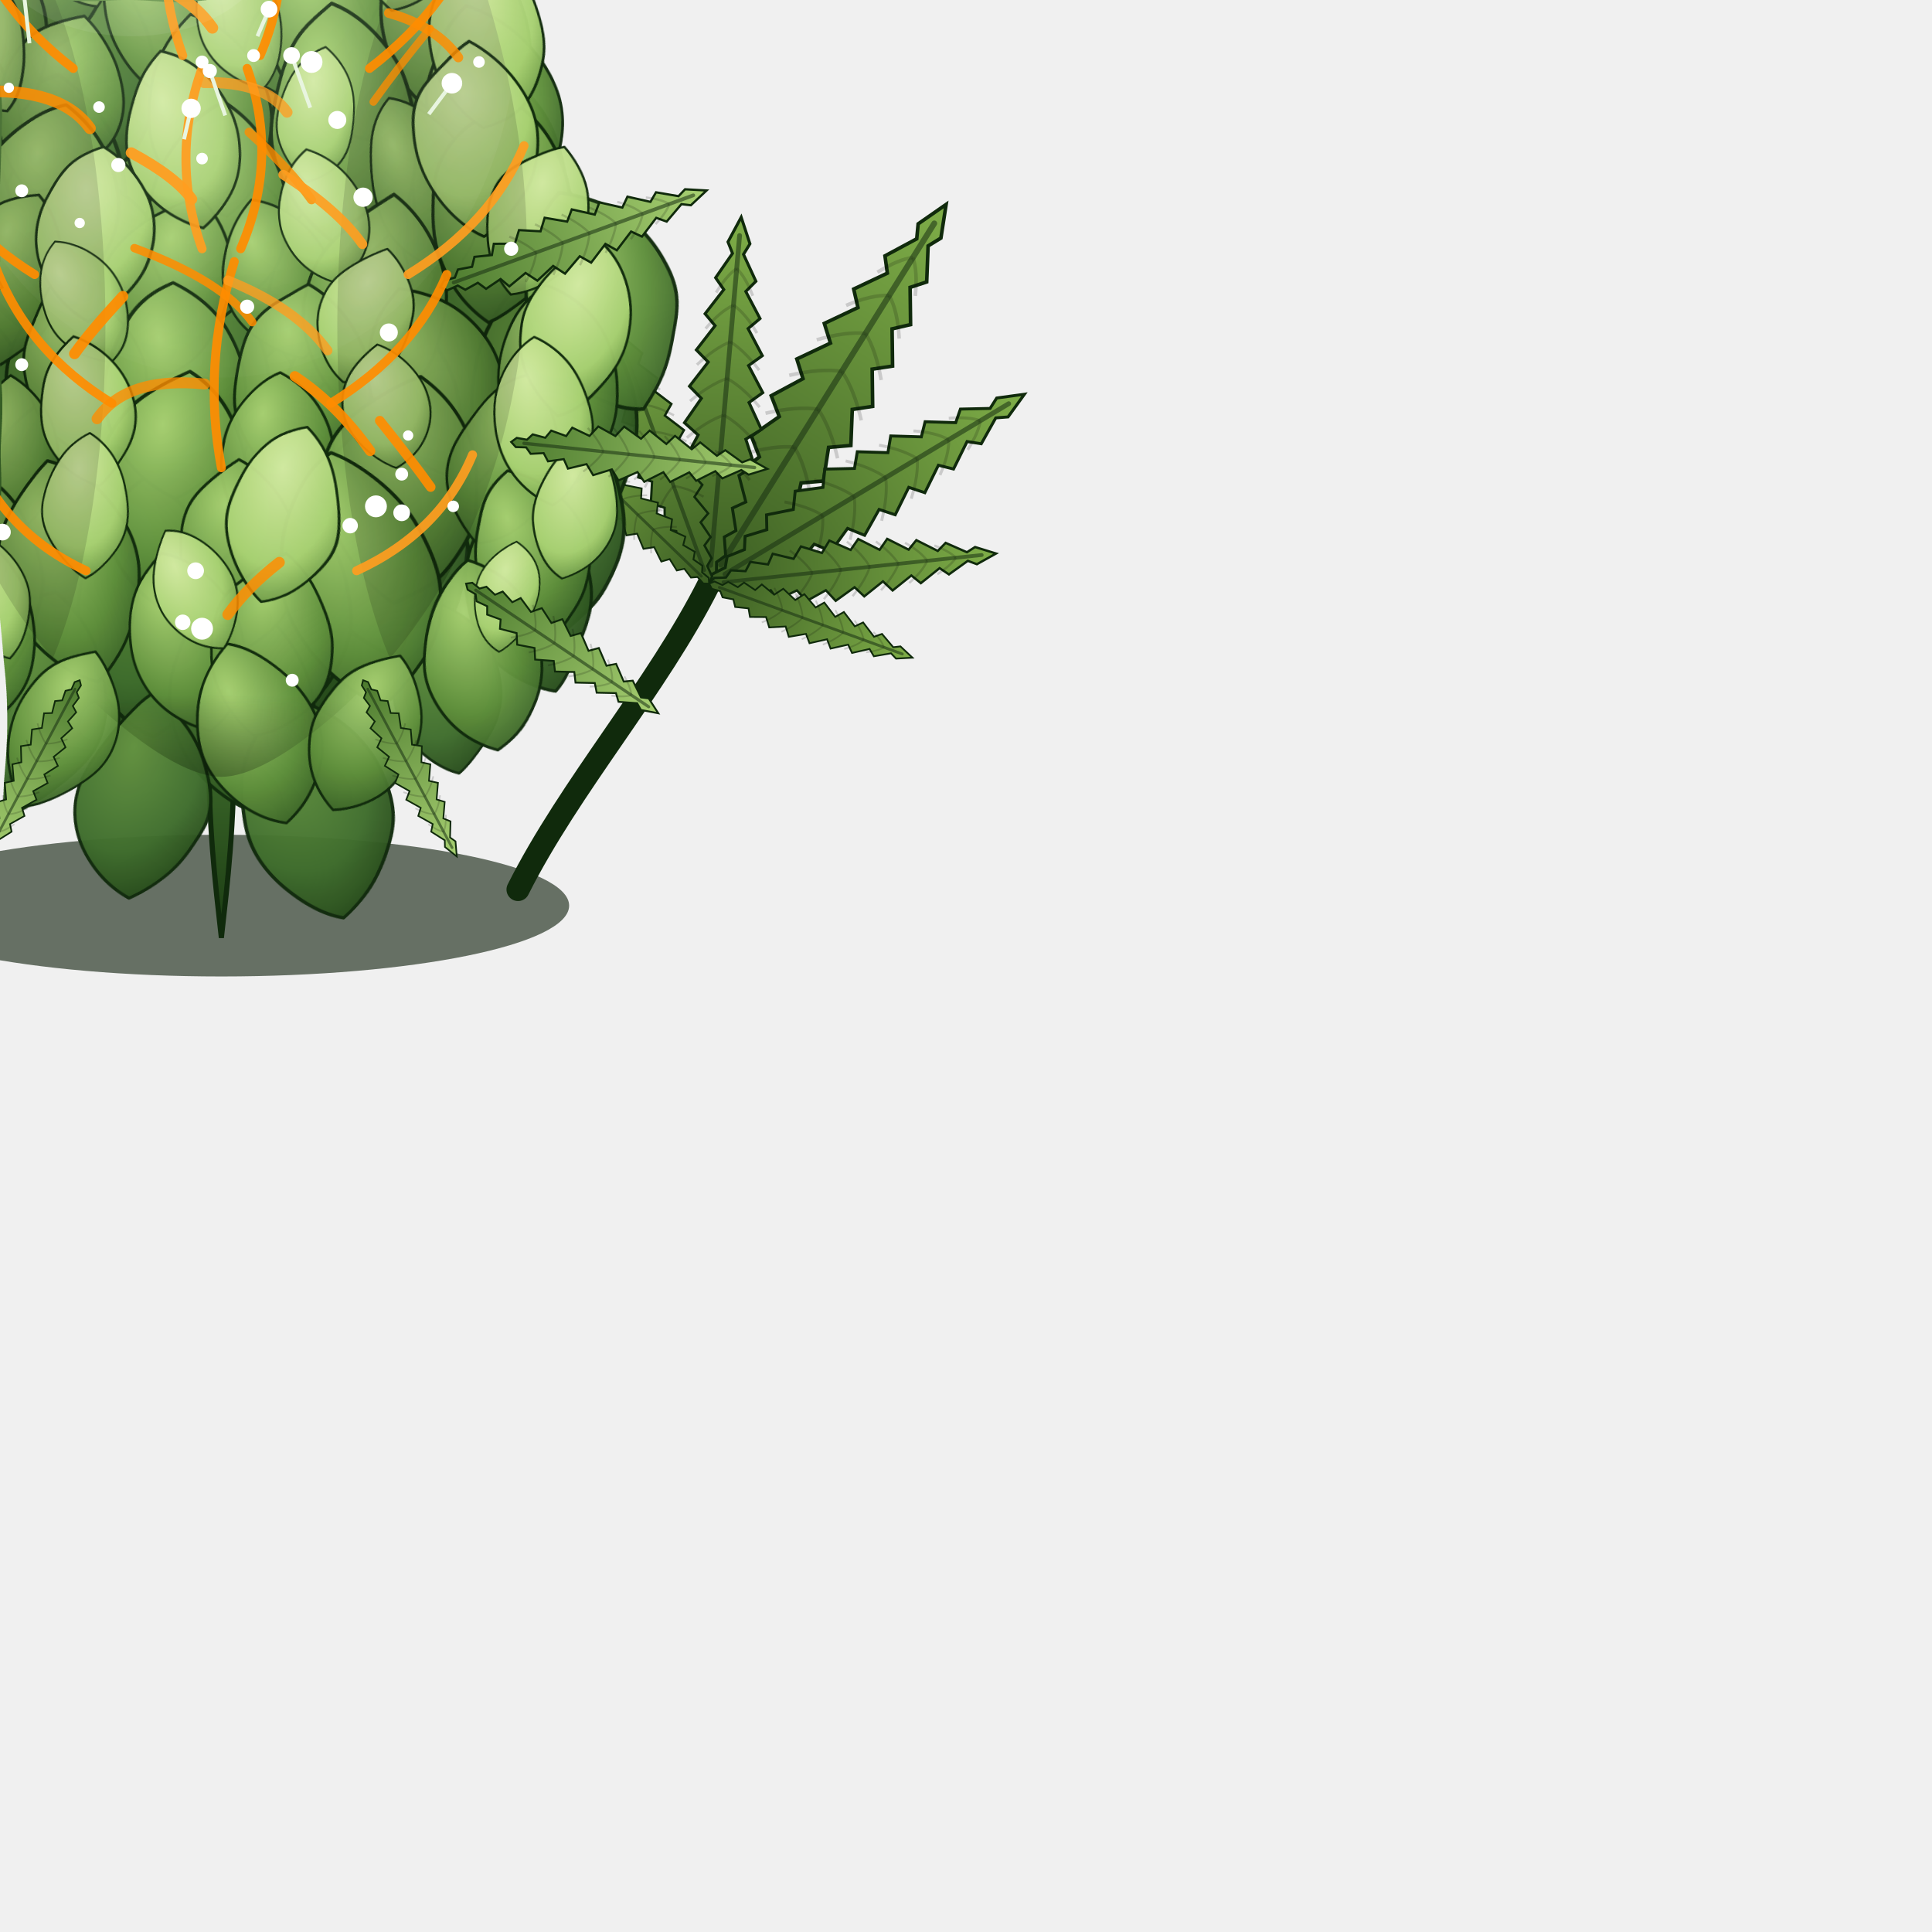
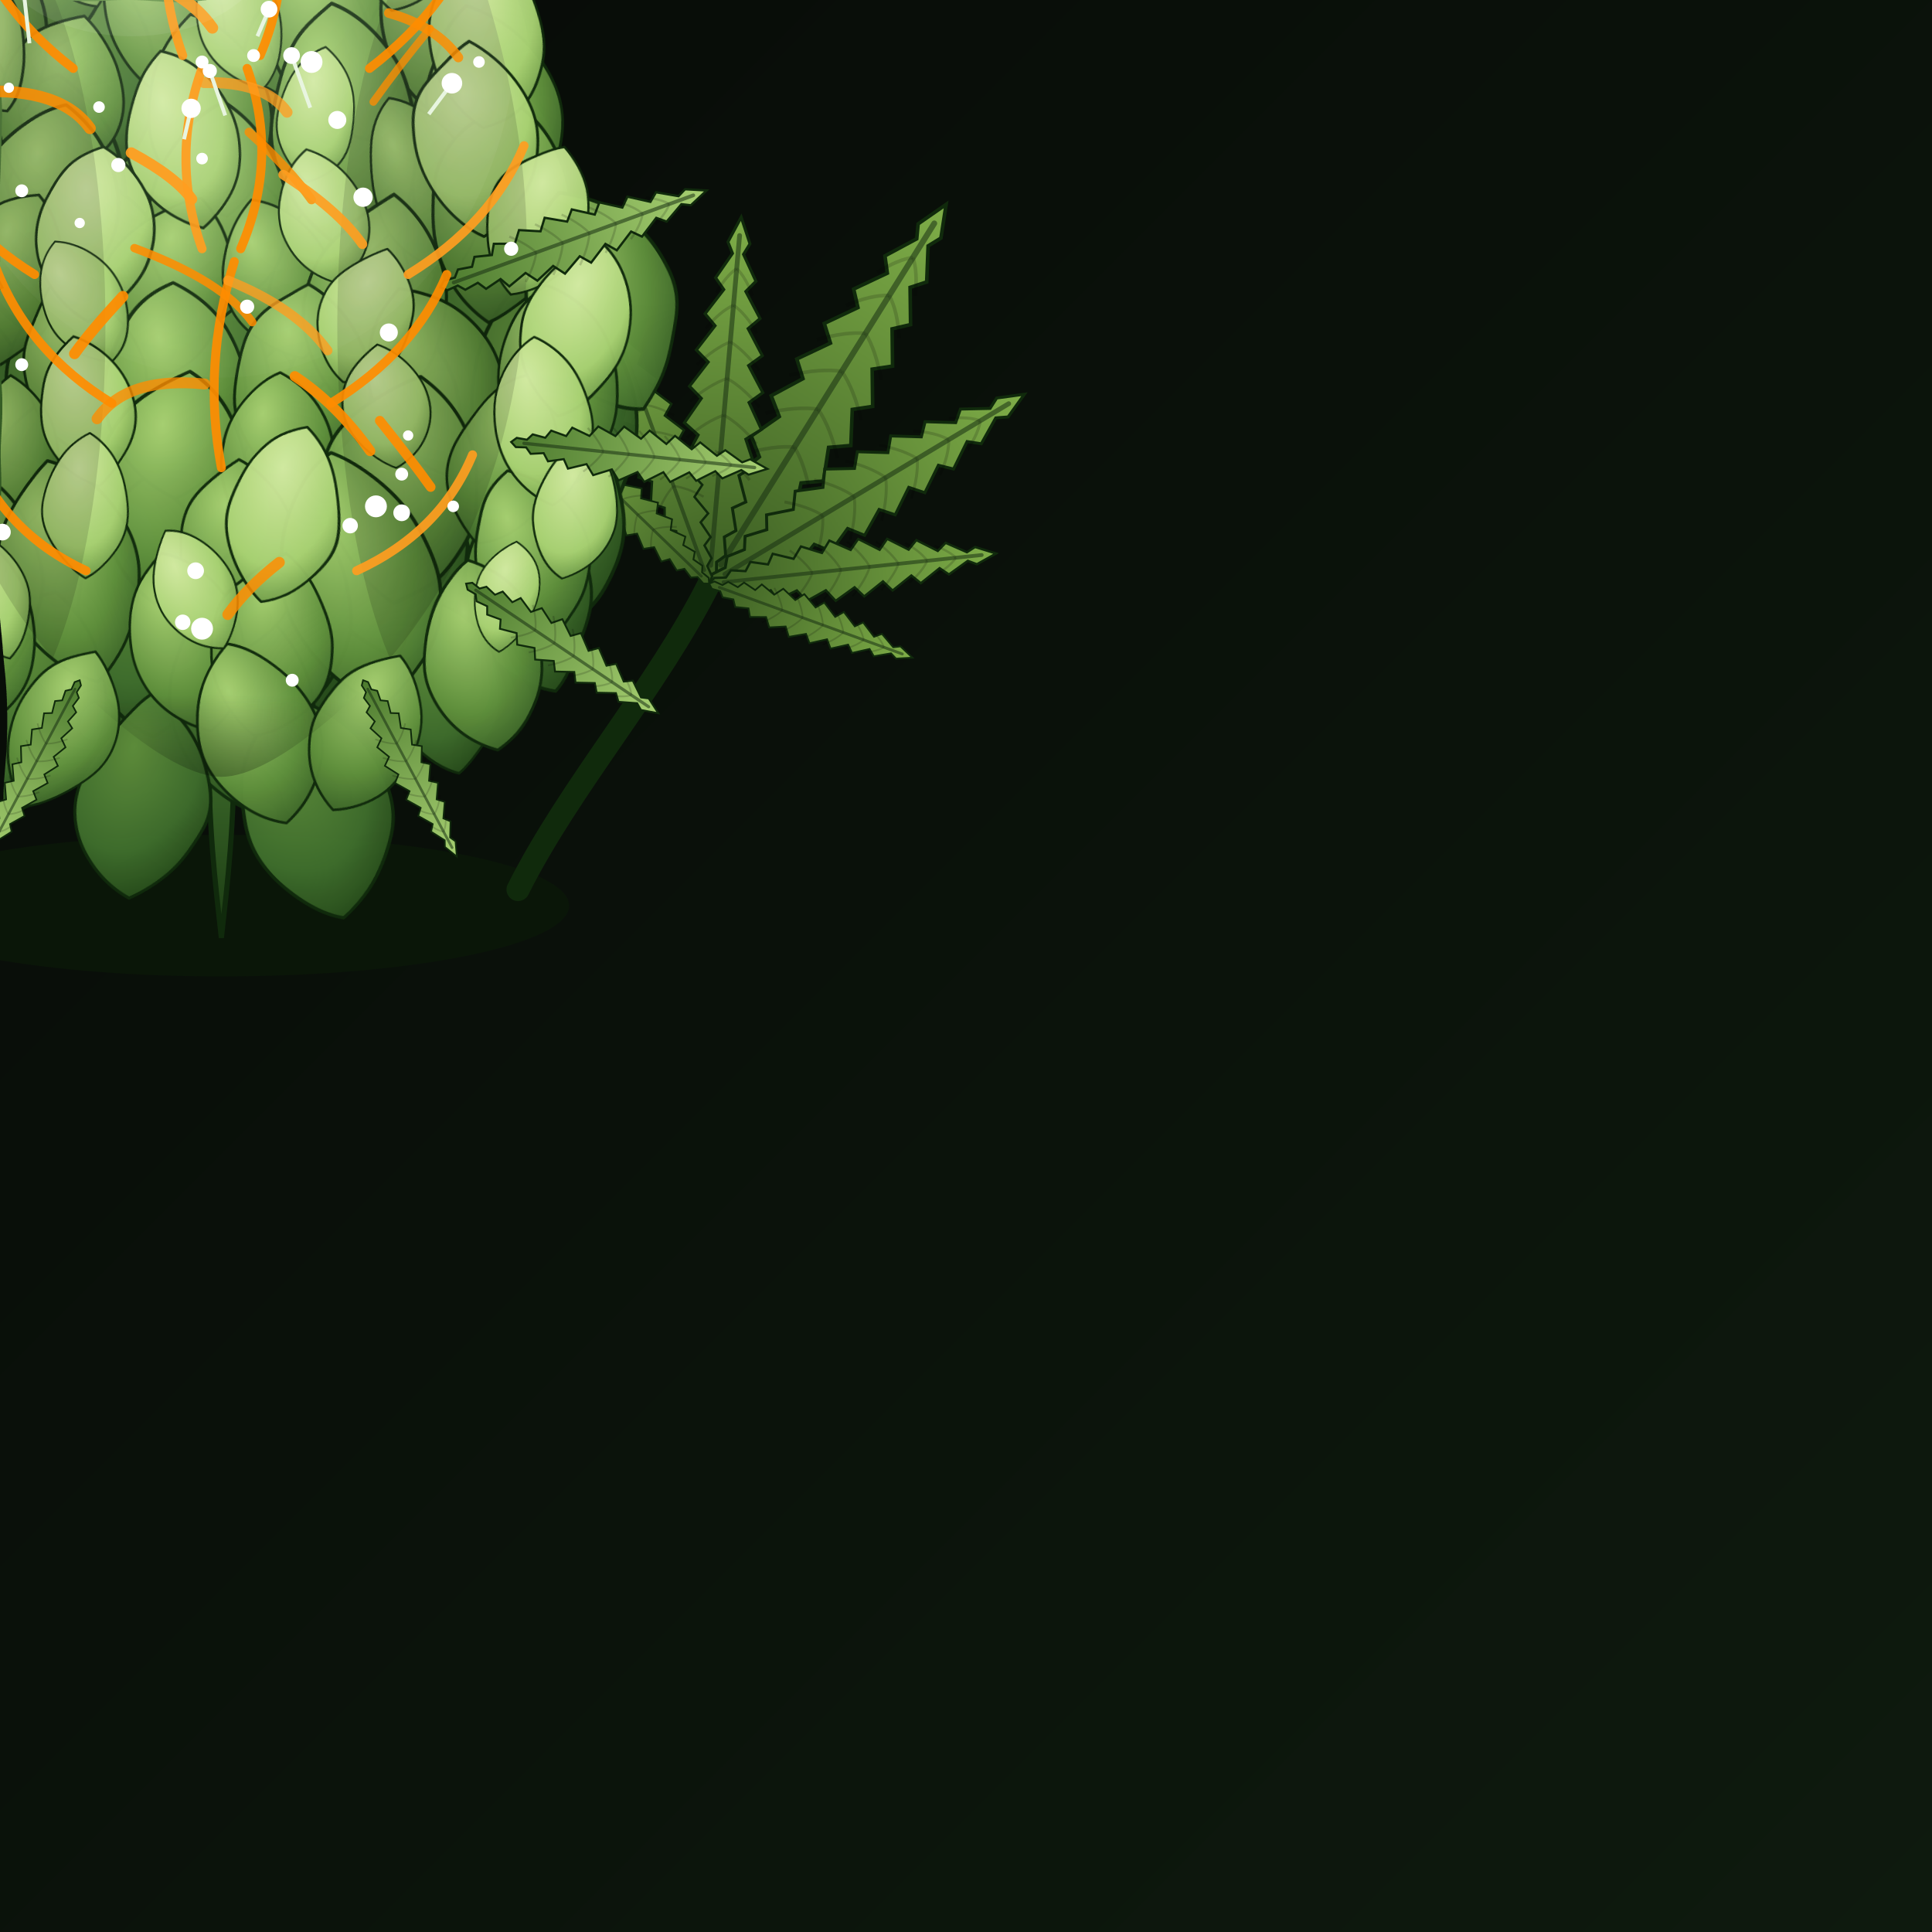
<svg xmlns="http://www.w3.org/2000/svg" viewBox="0 0 192 192" width="192" height="192">
  <defs>
    <linearGradient id="bg" x1="0" y1="0" x2="1" y2="1">
-       <stop offset="0%" stop-color="%23070a07" />
-       <stop offset="100%" stop-color="%230e1a0e" />
+       <stop offset="0%" stop-color="#070a07" />
+       <stop offset="100%" stop-color="#0e1a0e" />
    </linearGradient>
  </defs>
-   <rect width="192" height="192" fill="url(%23bg)" />
+   <rect width="192" height="192" fill="url(#bg)" />
  <g transform="translate(-74, -70) scale(0.64)">
    <defs>
      <linearGradient id="lgd" x1="0" y1="0" x2="0" y2="1">
        <stop offset="0%" stop-color="#3f6d2c" />
        <stop offset="100%" stop-color="#1b3b13" />
      </linearGradient>
      <linearGradient id="lgm" x1="0" y1="0" x2="0" y2="1">
        <stop offset="0%" stop-color="#5f8f3c" />
        <stop offset="100%" stop-color="#2c521f" />
      </linearGradient>
      <linearGradient id="lgl" x1="0" y1="0" x2="0" y2="1">
        <stop offset="0%" stop-color="#a8d172" />
        <stop offset="100%" stop-color="#4c7a2e" />
      </linearGradient>
      <linearGradient id="lgf" x1="0" y1="0" x2="0" y2="1">
        <stop offset="0%" stop-color="#d3eaa2" />
        <stop offset="100%" stop-color="#7fae48" />
      </linearGradient>
      <radialGradient id="budBase" cx="36%" cy="20%" r="95%">
        <stop offset="0%" stop-color="#5f8f3c" />
        <stop offset="52%" stop-color="#3f6d2c" />
        <stop offset="100%" stop-color="#1b3b13" />
      </radialGradient>
      <radialGradient id="cxD" cx="38%" cy="24%" r="90%">
        <stop offset="0%" stop-color="#5f8f3c" />
        <stop offset="60%" stop-color="#3f6d2c" />
        <stop offset="100%" stop-color="#1b3b13" />
      </radialGradient>
      <radialGradient id="cxM" cx="38%" cy="24%" r="90%">
        <stop offset="0%" stop-color="#a8d172" />
        <stop offset="60%" stop-color="#5f8f3c" />
        <stop offset="100%" stop-color="#2c521f" />
      </radialGradient>
      <radialGradient id="cxL" cx="40%" cy="26%" r="90%">
        <stop offset="0%" stop-color="#d3eaa2" />
        <stop offset="60%" stop-color="#a8d172" />
        <stop offset="100%" stop-color="#4c7a2e" />
      </radialGradient>
      <radialGradient id="frostVeil" cx="50%" cy="30%" r="80%">
        <stop offset="0%" stop-color="#ffffff" stop-opacity="0.150" />
        <stop offset="60%" stop-color="#ffffff" stop-opacity="0.060" />
        <stop offset="100%" stop-color="#ffffff" stop-opacity="0" />
      </radialGradient>
      <radialGradient id="occ" cx="50%" cy="96%" r="82%">
        <stop offset="0%" stop-color="#000000" stop-opacity=".45" />
        <stop offset="100%" stop-color="#000000" stop-opacity="0" />
      </radialGradient>
      <filter id="crumple" x="-15%" y="-15%" width="130%" height="130%">
        <feTurbulence type="fractalNoise" baseFrequency="0.025" numOctaves="3" seed="11" result="n" />
        <feDisplacementMap in="SourceGraphic" in2="n" scale="5" />
      </filter>
      <filter id="noiseFrost" x="0%" y="0%" width="100%" height="100%">
        <feTurbulence type="fractalNoise" baseFrequency="0.5" numOctaves="2" seed="7" result="n" />
        <feColorMatrix in="n" type="matrix" values="0 0 0 0 1 0 0 0 0 1 0 0 0 0 1 0 0 0 0.5 0" />
      </filter>
      <path id="leaflet" d="M0,0 L3,7 L1.5,10 L5.5,17 L3,20 L7.5,27 L4.5,30 L9,37 L5.5,40 L10,47 L6.5,50 L10.5,57 L6.5,60 L9.5,67 L5.5,70 L8,77 L4.5,79 L6,85 L3,87 L3.8,92 L1.5,94 L1.8,98 L0,100 L-1.8,98 L-1.5,94 L-3.8,92 L-3,87 L-6,85 L-4.5,79 L-8,77 L-5.5,70 L-9.5,67 L-6.5,60 L-10.5,57 L-6.5,50 L-10,47 L-5.5,40 L-9,37 L-4.5,30 L-7.5,27 L-3,20 L-5.5,17 L-1.5,10 L-3,7 Z" />
      <g id="leafletV">
        <use href="#leaflet" />
        <path d="M0,14 Q2.5,16 5,21 M0,24 Q3.5,26 7,31 M0,34 Q4,36 8.5,41 M0,44 Q4.5,46 9.5,51 M0,54 Q4.5,56 9.5,61 M0,64 Q4,66 8.5,71" fill="none" stroke="#000000" stroke-opacity=".16" stroke-width=".8" />
        <path d="M0,14 Q-2.5,16 -5,21 M0,24 Q-3.5,26 -7,31 M0,34 Q-4,36 -8.5,41 M0,44 Q-4.5,46 -9.5,51 M0,54 Q-4.5,56 -9.5,61 M0,64 Q-4,66 -8.5,71" fill="none" stroke="#000000" stroke-opacity=".16" stroke-width=".8" />
      </g>
      <path id="midrib" d="M0,5 L0,95" fill="none" stroke-width="1.3" opacity=".55" stroke-linecap="round" />
      <linearGradient id="lgFan" x1="0" y1="0" x2="0" y2="1">
        <stop offset="0%" stop-color="#7fae48" />
        <stop offset="100%" stop-color="#3a5c22" />
      </linearGradient>
      <g id="leafD">
        <use href="#leafletV" fill="url(#lgd)" stroke="#102a0c" stroke-width=".8" />
        <use href="#midrib" stroke="#173012" />
      </g>
      <g id="leafM">
        <use href="#leafletV" fill="url(#lgm)" stroke="#102a0c" stroke-width=".8" />
        <use href="#midrib" stroke="#173012" />
      </g>
      <g id="leafL">
        <use href="#leafletV" fill="url(#lgl)" stroke="#102a0c" stroke-width=".8" />
        <use href="#midrib" stroke="#173012" />
      </g>
      <g id="leafF">
        <use href="#leafletV" fill="url(#lgf)" stroke="#102a0c" stroke-width=".8" />
        <use href="#midrib" stroke="#173012" />
      </g>
      <g id="leafA">
        <use href="#leafletV" fill="url(#lgFan)" stroke="#102a0c" stroke-width=".8" />
        <use href="#midrib" stroke="#173012" />
      </g>
      <path id="calyx" d="M0,-4 C7.5,0 13.5,8 14,18 C14.5,28 8,37 0,41 C-8,37 -14.5,28 -14,18 C-13.5,8 -7.5,0 0,-4 Z" />
      <g id="fan">
        <path d="M0,10 C-1.5,-6 1.5,-24 0,-40" fill="none" stroke="#102a0c" stroke-width="3.2" stroke-linecap="round" />
        <use href="#leafA" transform="translate(0,-40) rotate(0) translate(0,-62) scale(.62)" />
        <use href="#leafA" transform="translate(0,-40) rotate(-27) translate(0,-51) scale(.51)" />
        <use href="#leafA" transform="translate(0,-40) rotate(27) translate(0,-51) scale(.51)" />
        <use href="#leafA" transform="translate(0,-40) rotate(-52) translate(0,-40) scale(.4)" />
        <use href="#leafA" transform="translate(0,-40) rotate(52) translate(0,-40) scale(.4)" />
        <use href="#leafA" transform="translate(0,-40) rotate(-78) translate(0,-30) scale(.3)" />
        <use href="#leafA" transform="translate(0,-40) rotate(78) translate(0,-30) scale(.3)" />
      </g>
      <clipPath id="budClip">
        <path d="M150,62 C164,62 178,74 186,94 C194,114 199,136 197,158 C195,182 186,204 168,220 C160,227 154,230 150,230 C146,230 140,227 132,220 C114,204 105,182 103,158 C101,136 106,114 114,94 C122,74 136,62 150,62 Z" />
      </clipPath>
    </defs>
    <ellipse cx="150" cy="250" rx="54" ry="11" fill="#0a1a07" opacity=".6" />
    <path d="M148,224 C148,238 149,246 150,255 C151,246 152,238 152,224 Z" fill="url(#lgd)" stroke="#102a0c" stroke-width=".8" />
    <use href="#fan" transform="translate(98,238) rotate(-32) scale(1.12)" />
    <use href="#fan" transform="translate(202,238) rotate(32) scale(1.12)" />
    <path d="M150,62 C164,62 178,74 186,94 C194,114 199,136 197,158 C195,182 186,204 168,220 C160,227 154,230 150,230 C146,230 140,227 132,220 C114,204 105,182 103,158 C101,136 106,114 114,94 C122,74 136,62 150,62 Z" fill="url(#budBase)" />
    <g filter="url(#crumple)">
      <use href="#calyx" transform="translate(134.6,76.0) rotate(6.0) scale(0.74)" fill="url(#cxD)" stroke="#102a0c" stroke-width=".65" stroke-linejoin="round" opacity=".97" />
      <use href="#calyx" transform="translate(171.1,76.0) rotate(6.6) scale(0.69)" fill="url(#cxD)" stroke="#102a0c" stroke-width=".65" stroke-linejoin="round" opacity=".97" />
      <use href="#calyx" transform="translate(117.6,92.0) rotate(-1.6) scale(0.76)" fill="url(#cxD)" stroke="#102a0c" stroke-width=".65" stroke-linejoin="round" opacity=".97" />
      <use href="#calyx" transform="translate(152.3,92.0) rotate(11.9) scale(0.90)" fill="url(#cxD)" stroke="#102a0c" stroke-width=".65" stroke-linejoin="round" opacity=".97" />
      <use href="#calyx" transform="translate(180.6,92.0) rotate(-1.2) scale(0.74)" fill="url(#cxD)" stroke="#102a0c" stroke-width=".65" stroke-linejoin="round" opacity=".97" />
      <use href="#calyx" transform="translate(111.1,108.0) rotate(-13.6) scale(0.98)" fill="url(#cxD)" stroke="#102a0c" stroke-width=".65" stroke-linejoin="round" opacity=".97" />
      <use href="#calyx" transform="translate(131.6,108.0) rotate(20.0) scale(0.88)" fill="url(#cxD)" stroke="#102a0c" stroke-width=".65" stroke-linejoin="round" opacity=".97" />
      <use href="#calyx" transform="translate(167.4,108.0) rotate(15.9) scale(0.80)" fill="url(#cxD)" stroke="#102a0c" stroke-width=".65" stroke-linejoin="round" opacity=".97" />
      <use href="#calyx" transform="translate(182.7,108.0) rotate(-4.8) scale(0.82)" fill="url(#cxD)" stroke="#102a0c" stroke-width=".65" stroke-linejoin="round" opacity=".97" />
      <use href="#calyx" transform="translate(107.2,124.0) rotate(9.5) scale(0.83)" fill="url(#cxD)" stroke="#102a0c" stroke-width=".65" stroke-linejoin="round" opacity=".97" />
      <use href="#calyx" transform="translate(123.8,124.0) rotate(6.6) scale(0.90)" fill="url(#cxD)" stroke="#102a0c" stroke-width=".65" stroke-linejoin="round" opacity=".97" />
      <use href="#calyx" transform="translate(152.7,124.0) rotate(-14.2) scale(0.81)" fill="url(#cxD)" stroke="#102a0c" stroke-width=".65" stroke-linejoin="round" opacity=".97" />
      <use href="#calyx" transform="translate(169.0,124.0) rotate(7.2) scale(0.83)" fill="url(#cxD)" stroke="#102a0c" stroke-width=".65" stroke-linejoin="round" opacity=".97" />
      <use href="#calyx" transform="translate(193.6,124.0) rotate(8.4) scale(0.84)" fill="url(#cxD)" stroke="#102a0c" stroke-width=".65" stroke-linejoin="round" opacity=".97" />
      <use href="#calyx" transform="translate(100.7,140.0) rotate(-1.6) scale(0.85)" fill="url(#cxD)" stroke="#102a0c" stroke-width=".65" stroke-linejoin="round" opacity=".97" />
      <use href="#calyx" transform="translate(130.7,140.0) rotate(-2.7) scale(0.82)" fill="url(#cxD)" stroke="#102a0c" stroke-width=".65" stroke-linejoin="round" opacity=".97" />
      <use href="#calyx" transform="translate(155.0,140.0) rotate(12.2) scale(0.75)" fill="url(#cxD)" stroke="#102a0c" stroke-width=".65" stroke-linejoin="round" opacity=".97" />
      <use href="#calyx" transform="translate(168.5,140.0) rotate(2.1) scale(0.77)" fill="url(#cxD)" stroke="#102a0c" stroke-width=".65" stroke-linejoin="round" opacity=".97" />
      <use href="#calyx" transform="translate(200.2,140.0) rotate(16.7) scale(0.99)" fill="url(#cxD)" stroke="#102a0c" stroke-width=".65" stroke-linejoin="round" opacity=".97" />
      <use href="#calyx" transform="translate(102.1,156.0) rotate(-19.8) scale(0.91)" fill="url(#cxD)" stroke="#102a0c" stroke-width=".65" stroke-linejoin="round" opacity=".97" />
      <use href="#calyx" transform="translate(126.5,156.0) rotate(-7.4) scale(0.88)" fill="url(#cxD)" stroke="#102a0c" stroke-width=".65" stroke-linejoin="round" opacity=".97" />
      <use href="#calyx" transform="translate(148.5,156.0) rotate(7.1) scale(0.78)" fill="url(#cxD)" stroke="#102a0c" stroke-width=".65" stroke-linejoin="round" opacity=".97" />
      <use href="#calyx" transform="translate(171.3,156.0) rotate(-5.7) scale(0.93)" fill="url(#cxD)" stroke="#102a0c" stroke-width=".65" stroke-linejoin="round" opacity=".97" />
      <use href="#calyx" transform="translate(197.7,156.0) rotate(-12.0) scale(0.95)" fill="url(#cxD)" stroke="#102a0c" stroke-width=".65" stroke-linejoin="round" opacity=".97" />
      <use href="#calyx" transform="translate(102.2,172.0) rotate(-14.5) scale(0.90)" fill="url(#cxD)" stroke="#102a0c" stroke-width=".65" stroke-linejoin="round" opacity=".97" />
      <use href="#calyx" transform="translate(128.9,172.0) rotate(16.9) scale(0.88)" fill="url(#cxD)" stroke="#102a0c" stroke-width=".65" stroke-linejoin="round" opacity=".97" />
      <use href="#calyx" transform="translate(147.2,172.0) rotate(18.6) scale(0.83)" fill="url(#cxD)" stroke="#102a0c" stroke-width=".65" stroke-linejoin="round" opacity=".97" />
      <use href="#calyx" transform="translate(168.3,172.0) rotate(-15.2) scale(0.98)" fill="url(#cxD)" stroke="#102a0c" stroke-width=".65" stroke-linejoin="round" opacity=".97" />
      <use href="#calyx" transform="translate(197.2,172.0) rotate(-7.9) scale(0.92)" fill="url(#cxD)" stroke="#102a0c" stroke-width=".65" stroke-linejoin="round" opacity=".97" />
      <use href="#calyx" transform="translate(105.6,188.0) rotate(-2.9) scale(0.94)" fill="url(#cxD)" stroke="#102a0c" stroke-width=".65" stroke-linejoin="round" opacity=".97" />
      <use href="#calyx" transform="translate(139.1,188.0) rotate(-0.3) scale(0.87)" fill="url(#cxD)" stroke="#102a0c" stroke-width=".65" stroke-linejoin="round" opacity=".97" />
      <use href="#calyx" transform="translate(157.9,188.0) rotate(-2.3) scale(0.78)" fill="url(#cxD)" stroke="#102a0c" stroke-width=".65" stroke-linejoin="round" opacity=".97" />
      <use href="#calyx" transform="translate(193.4,188.0) rotate(-16.5) scale(0.73)" fill="url(#cxD)" stroke="#102a0c" stroke-width=".65" stroke-linejoin="round" opacity=".97" />
      <use href="#calyx" transform="translate(123.2,204.0) rotate(12.6) scale(0.79)" fill="url(#cxD)" stroke="#102a0c" stroke-width=".65" stroke-linejoin="round" opacity=".97" />
      <use href="#calyx" transform="translate(151.3,204.0) rotate(-5.6) scale(0.76)" fill="url(#cxD)" stroke="#102a0c" stroke-width=".65" stroke-linejoin="round" opacity=".97" />
      <use href="#calyx" transform="translate(182.3,204.0) rotate(-9.6) scale(0.62)" fill="url(#cxD)" stroke="#102a0c" stroke-width=".65" stroke-linejoin="round" opacity=".97" />
      <use href="#calyx" transform="translate(138.8,220.0) rotate(3.2) scale(0.74)" fill="url(#cxD)" stroke="#102a0c" stroke-width=".65" stroke-linejoin="round" opacity=".97" />
      <use href="#calyx" transform="translate(160.7,220.0) rotate(-14.4) scale(0.80)" fill="url(#cxD)" stroke="#102a0c" stroke-width=".65" stroke-linejoin="round" opacity=".97" />
      <use href="#calyx" transform="translate(137.4,72.0) rotate(-13.6) scale(0.62)" fill="url(#cxM)" stroke="#102a0c" stroke-width=".65" stroke-linejoin="round" opacity=".97" />
      <use href="#calyx" transform="translate(163.2,72.0) rotate(-13.8) scale(0.59)" fill="url(#cxM)" stroke="#102a0c" stroke-width=".65" stroke-linejoin="round" opacity=".97" />
      <use href="#calyx" transform="translate(123.4,86.0) rotate(3.9) scale(0.78)" fill="url(#cxM)" stroke="#102a0c" stroke-width=".65" stroke-linejoin="round" opacity=".97" />
      <use href="#calyx" transform="translate(145.2,86.0) rotate(-9.3) scale(0.58)" fill="url(#cxM)" stroke="#102a0c" stroke-width=".65" stroke-linejoin="round" opacity=".97" />
      <use href="#calyx" transform="translate(175.7,86.0) rotate(-17.5) scale(0.71)" fill="url(#cxM)" stroke="#102a0c" stroke-width=".65" stroke-linejoin="round" opacity=".97" />
      <use href="#calyx" transform="translate(111.0,100.0) rotate(-7.3) scale(0.73)" fill="url(#cxM)" stroke="#102a0c" stroke-width=".65" stroke-linejoin="round" opacity=".97" />
      <use href="#calyx" transform="translate(137.2,100.0) rotate(-18.7) scale(0.65)" fill="url(#cxM)" stroke="#102a0c" stroke-width=".65" stroke-linejoin="round" opacity=".97" />
      <use href="#calyx" transform="translate(164.7,100.0) rotate(-14.9) scale(0.79)" fill="url(#cxM)" stroke="#102a0c" stroke-width=".65" stroke-linejoin="round" opacity=".97" />
      <use href="#calyx" transform="translate(183.9,100.0) rotate(-12.6) scale(0.78)" fill="url(#cxM)" stroke="#102a0c" stroke-width=".65" stroke-linejoin="round" opacity=".97" />
      <use href="#calyx" transform="translate(106.0,114.0) rotate(-5.0) scale(0.80)" fill="url(#cxM)" stroke="#102a0c" stroke-width=".65" stroke-linejoin="round" opacity=".97" />
      <use href="#calyx" transform="translate(127.7,114.0) rotate(16.1) scale(0.64)" fill="url(#cxM)" stroke="#102a0c" stroke-width=".65" stroke-linejoin="round" opacity=".97" />
      <use href="#calyx" transform="translate(145.3,114.0) rotate(-9.8) scale(0.70)" fill="url(#cxM)" stroke="#102a0c" stroke-width=".65" stroke-linejoin="round" opacity=".97" />
      <use href="#calyx" transform="translate(168.1,114.0) rotate(-4.2) scale(0.84)" fill="url(#cxM)" stroke="#102a0c" stroke-width=".65" stroke-linejoin="round" opacity=".97" />
      <use href="#calyx" transform="translate(189.7,114.0) rotate(-13.3) scale(0.70)" fill="url(#cxM)" stroke="#102a0c" stroke-width=".65" stroke-linejoin="round" opacity=".97" />
      <use href="#calyx" transform="translate(104.3,128.0) rotate(-6.6) scale(0.83)" fill="url(#cxM)" stroke="#102a0c" stroke-width=".65" stroke-linejoin="round" opacity=".97" />
      <use href="#calyx" transform="translate(124.6,128.0) rotate(8.7) scale(0.80)" fill="url(#cxM)" stroke="#102a0c" stroke-width=".65" stroke-linejoin="round" opacity=".97" />
      <use href="#calyx" transform="translate(149.9,128.0) rotate(4.3) scale(0.78)" fill="url(#cxM)" stroke="#102a0c" stroke-width=".65" stroke-linejoin="round" opacity=".97" />
      <use href="#calyx" transform="translate(177.9,128.0) rotate(-17.9) scale(0.59)" fill="url(#cxM)" stroke="#102a0c" stroke-width=".65" stroke-linejoin="round" opacity=".97" />
      <use href="#calyx" transform="translate(194.9,128.0) rotate(7.3) scale(0.76)" fill="url(#cxM)" stroke="#102a0c" stroke-width=".65" stroke-linejoin="round" opacity=".97" />
      <use href="#calyx" transform="translate(100.9,142.0) rotate(18.9) scale(0.72)" fill="url(#cxM)" stroke="#102a0c" stroke-width=".65" stroke-linejoin="round" opacity=".97" />
      <use href="#calyx" transform="translate(120.6,142.0) rotate(21.3) scale(0.66)" fill="url(#cxM)" stroke="#102a0c" stroke-width=".65" stroke-linejoin="round" opacity=".97" />
      <use href="#calyx" transform="translate(145.3,142.0) rotate(18.0) scale(0.68)" fill="url(#cxM)" stroke="#102a0c" stroke-width=".65" stroke-linejoin="round" opacity=".97" />
      <use href="#calyx" transform="translate(154.8,142.0) rotate(-19.0) scale(0.59)" fill="url(#cxM)" stroke="#102a0c" stroke-width=".65" stroke-linejoin="round" opacity=".97" />
      <use href="#calyx" transform="translate(175.7,142.0) rotate(9.3) scale(0.77)" fill="url(#cxM)" stroke="#102a0c" stroke-width=".65" stroke-linejoin="round" opacity=".97" />
      <use href="#calyx" transform="translate(203.3,142.0) rotate(-22.2) scale(0.83)" fill="url(#cxM)" stroke="#102a0c" stroke-width=".65" stroke-linejoin="round" opacity=".97" />
      <use href="#calyx" transform="translate(98.7,156.0) rotate(7.5) scale(0.77)" fill="url(#cxM)" stroke="#102a0c" stroke-width=".65" stroke-linejoin="round" opacity=".97" />
      <use href="#calyx" transform="translate(125.5,156.0) rotate(-16.1) scale(0.65)" fill="url(#cxM)" stroke="#102a0c" stroke-width=".65" stroke-linejoin="round" opacity=".97" />
      <use href="#calyx" transform="translate(142.3,156.0) rotate(-3.3) scale(0.78)" fill="url(#cxM)" stroke="#102a0c" stroke-width=".65" stroke-linejoin="round" opacity=".97" />
      <use href="#calyx" transform="translate(163.0,156.0) rotate(1.8) scale(0.73)" fill="url(#cxM)" stroke="#102a0c" stroke-width=".65" stroke-linejoin="round" opacity=".97" />
      <use href="#calyx" transform="translate(177.8,156.0) rotate(-22.4) scale(0.73)" fill="url(#cxM)" stroke="#102a0c" stroke-width=".65" stroke-linejoin="round" opacity=".97" />
      <use href="#calyx" transform="translate(200.4,156.0) rotate(-8.6) scale(0.68)" fill="url(#cxM)" stroke="#102a0c" stroke-width=".65" stroke-linejoin="round" opacity=".97" />
      <use href="#calyx" transform="translate(100.4,170.0) rotate(7.9) scale(0.60)" fill="url(#cxM)" stroke="#102a0c" stroke-width=".65" stroke-linejoin="round" opacity=".97" />
      <use href="#calyx" transform="translate(117.2,170.0) rotate(2.3) scale(0.58)" fill="url(#cxM)" stroke="#102a0c" stroke-width=".65" stroke-linejoin="round" opacity=".97" />
      <use href="#calyx" transform="translate(144.4,170.0) rotate(5.3) scale(0.84)" fill="url(#cxM)" stroke="#102a0c" stroke-width=".65" stroke-linejoin="round" opacity=".97" />
      <use href="#calyx" transform="translate(159.4,170.0) rotate(-0.9) scale(0.64)" fill="url(#cxM)" stroke="#102a0c" stroke-width=".65" stroke-linejoin="round" opacity=".97" />
      <use href="#calyx" transform="translate(179.6,170.0) rotate(6.7) scale(0.79)" fill="url(#cxM)" stroke="#102a0c" stroke-width=".65" stroke-linejoin="round" opacity=".97" />
      <use href="#calyx" transform="translate(197.1,170.0) rotate(20.8) scale(0.59)" fill="url(#cxM)" stroke="#102a0c" stroke-width=".65" stroke-linejoin="round" opacity=".97" />
      <use href="#calyx" transform="translate(109.6,184.0) rotate(-6.2) scale(0.77)" fill="url(#cxM)" stroke="#102a0c" stroke-width=".65" stroke-linejoin="round" opacity=".97" />
      <use href="#calyx" transform="translate(123.7,184.0) rotate(-11.8) scale(0.76)" fill="url(#cxM)" stroke="#102a0c" stroke-width=".65" stroke-linejoin="round" opacity=".97" />
      <use href="#calyx" transform="translate(153.4,184.0) rotate(0.2) scale(0.65)" fill="url(#cxM)" stroke="#102a0c" stroke-width=".65" stroke-linejoin="round" opacity=".97" />
      <use href="#calyx" transform="translate(168.6,184.0) rotate(-9.2) scale(0.83)" fill="url(#cxM)" stroke="#102a0c" stroke-width=".65" stroke-linejoin="round" opacity=".97" />
      <use href="#calyx" transform="translate(194.2,184.0) rotate(-16.8) scale(0.65)" fill="url(#cxM)" stroke="#102a0c" stroke-width=".65" stroke-linejoin="round" opacity=".97" />
      <use href="#calyx" transform="translate(115.3,198.0) rotate(17.9) scale(0.62)" fill="url(#cxM)" stroke="#102a0c" stroke-width=".65" stroke-linejoin="round" opacity=".97" />
      <use href="#calyx" transform="translate(141.6,198.0) rotate(-15.4) scale(0.63)" fill="url(#cxM)" stroke="#102a0c" stroke-width=".65" stroke-linejoin="round" opacity=".97" />
      <use href="#calyx" transform="translate(159.8,198.0) rotate(11.1) scale(0.63)" fill="url(#cxM)" stroke="#102a0c" stroke-width=".65" stroke-linejoin="round" opacity=".97" />
      <use href="#calyx" transform="translate(187.7,198.0) rotate(-10.6) scale(0.69)" fill="url(#cxM)" stroke="#102a0c" stroke-width=".65" stroke-linejoin="round" opacity=".97" />
      <use href="#calyx" transform="translate(128.8,212.0) rotate(22.5) scale(0.59)" fill="url(#cxM)" stroke="#102a0c" stroke-width=".65" stroke-linejoin="round" opacity=".97" />
      <use href="#calyx" transform="translate(151.9,212.0) rotate(-17.8) scale(0.64)" fill="url(#cxM)" stroke="#102a0c" stroke-width=".65" stroke-linejoin="round" opacity=".97" />
      <use href="#calyx" transform="translate(175.5,212.0) rotate(21.2) scale(0.59)" fill="url(#cxM)" stroke="#102a0c" stroke-width=".65" stroke-linejoin="round" opacity=".97" />
      <use href="#calyx" transform="translate(156.4,74.0) rotate(-5.7) scale(0.45)" fill="url(#cxL)" stroke="#102a0c" stroke-width=".65" stroke-linejoin="round" opacity=".97" />
      <use href="#calyx" transform="translate(122.7,89.0) rotate(-20.3) scale(0.55)" fill="url(#cxL)" stroke="#102a0c" stroke-width=".65" stroke-linejoin="round" opacity=".97" />
      <use href="#calyx" transform="translate(182.8,89.0) rotate(12.5) scale(0.58)" fill="url(#cxL)" stroke="#102a0c" stroke-width=".65" stroke-linejoin="round" opacity=".97" />
      <use href="#calyx" transform="translate(105.9,104.0) rotate(-25.2) scale(0.60)" fill="url(#cxL)" stroke="#102a0c" stroke-width=".65" stroke-linejoin="round" opacity=".97" />
      <use href="#calyx" transform="translate(150.0,104.0) rotate(-18.4) scale(0.48)" fill="url(#cxL)" stroke="#102a0c" stroke-width=".65" stroke-linejoin="round" opacity=".97" />
      <use href="#calyx" transform="translate(192.5,104.0) rotate(3.7) scale(0.62)" fill="url(#cxL)" stroke="#102a0c" stroke-width=".65" stroke-linejoin="round" opacity=".97" />
      <use href="#calyx" transform="translate(97.9,119.0) rotate(10.7) scale(0.61)" fill="url(#cxL)" stroke="#102a0c" stroke-width=".65" stroke-linejoin="round" opacity=".97" />
      <use href="#calyx" transform="translate(140.4,119.0) rotate(-13.7) scale(0.63)" fill="url(#cxL)" stroke="#102a0c" stroke-width=".65" stroke-linejoin="round" opacity=".97" />
      <use href="#calyx" transform="translate(166.4,119.0) rotate(11.5) scale(0.45)" fill="url(#cxL)" stroke="#102a0c" stroke-width=".65" stroke-linejoin="round" opacity=".97" />
      <use href="#calyx" transform="translate(189.2,119.0) rotate(-2.4) scale(0.65)" fill="url(#cxL)" stroke="#102a0c" stroke-width=".65" stroke-linejoin="round" opacity=".97" />
      <use href="#calyx" transform="translate(102.9,134.0) rotate(8.1) scale(0.52)" fill="url(#cxL)" stroke="#102a0c" stroke-width=".65" stroke-linejoin="round" opacity=".97" />
      <use href="#calyx" transform="translate(130.9,134.0) rotate(2.5) scale(0.63)" fill="url(#cxL)" stroke="#102a0c" stroke-width=".65" stroke-linejoin="round" opacity=".97" />
      <use href="#calyx" transform="translate(163.2,134.0) rotate(-12.6) scale(0.47)" fill="url(#cxL)" stroke="#102a0c" stroke-width=".65" stroke-linejoin="round" opacity=".97" />
      <use href="#calyx" transform="translate(202.3,134.0) rotate(20.4) scale(0.54)" fill="url(#cxL)" stroke="#102a0c" stroke-width=".65" stroke-linejoin="round" opacity=".97" />
      <use href="#calyx" transform="translate(102.8,149.0) rotate(3.3) scale(0.46)" fill="url(#cxL)" stroke="#102a0c" stroke-width=".65" stroke-linejoin="round" opacity=".97" />
      <use href="#calyx" transform="translate(125.4,149.0) rotate(-24.8) scale(0.45)" fill="url(#cxL)" stroke="#102a0c" stroke-width=".65" stroke-linejoin="round" opacity=".97" />
      <use href="#calyx" transform="translate(174.3,149.0) rotate(15.0) scale(0.50)" fill="url(#cxL)" stroke="#102a0c" stroke-width=".65" stroke-linejoin="round" opacity=".97" />
      <use href="#calyx" transform="translate(208.0,149.0) rotate(13.7) scale(0.62)" fill="url(#cxL)" stroke="#102a0c" stroke-width=".65" stroke-linejoin="round" opacity=".97" />
      <use href="#calyx" transform="translate(98.2,164.0) rotate(19.2) scale(0.51)" fill="url(#cxL)" stroke="#102a0c" stroke-width=".65" stroke-linejoin="round" opacity=".97" />
      <use href="#calyx" transform="translate(127.7,164.0) rotate(-10.3) scale(0.53)" fill="url(#cxL)" stroke="#102a0c" stroke-width=".65" stroke-linejoin="round" opacity=".97" />
      <use href="#calyx" transform="translate(173.9,164.0) rotate(-9.6) scale(0.44)" fill="url(#cxL)" stroke="#102a0c" stroke-width=".65" stroke-linejoin="round" opacity=".97" />
      <use href="#calyx" transform="translate(198.8,164.0) rotate(-4.2) scale(0.56)" fill="url(#cxL)" stroke="#102a0c" stroke-width=".65" stroke-linejoin="round" opacity=".97" />
      <use href="#calyx" transform="translate(98.9,179.0) rotate(-22.9) scale(0.54)" fill="url(#cxL)" stroke="#102a0c" stroke-width=".65" stroke-linejoin="round" opacity=".97" />
      <use href="#calyx" transform="translate(129.9,179.0) rotate(4.5) scale(0.48)" fill="url(#cxL)" stroke="#102a0c" stroke-width=".65" stroke-linejoin="round" opacity=".97" />
      <use href="#calyx" transform="translate(163.6,179.0) rotate(17.0) scale(0.61)" fill="url(#cxL)" stroke="#102a0c" stroke-width=".65" stroke-linejoin="round" opacity=".97" />
      <use href="#calyx" transform="translate(205.8,179.0) rotate(7.9) scale(0.50)" fill="url(#cxL)" stroke="#102a0c" stroke-width=".65" stroke-linejoin="round" opacity=".97" />
      <use href="#calyx" transform="translate(112.0,194.0) rotate(-15.0) scale(0.43)" fill="url(#cxL)" stroke="#102a0c" stroke-width=".65" stroke-linejoin="round" opacity=".97" />
      <use href="#calyx" transform="translate(142.7,194.0) rotate(-25.8) scale(0.44)" fill="url(#cxL)" stroke="#102a0c" stroke-width=".65" stroke-linejoin="round" opacity=".97" />
      <use href="#calyx" transform="translate(194.6,194.0) rotate(6.2) scale(0.40)" fill="url(#cxL)" stroke="#102a0c" stroke-width=".65" stroke-linejoin="round" opacity=".97" />
    </g>
    <g clip-path="url(#budClip)">
      <ellipse cx="112" cy="160" rx="20" ry="64" fill="#000000" opacity=".13" />
      <ellipse cx="188" cy="160" rx="20" ry="64" fill="#000000" opacity=".13" />
      <ellipse cx="150" cy="228" rx="44" ry="15" fill="url(#occ)" />
    </g>
    <use href="#leafF" transform="translate(150,84) rotate(-28) scale(0.34) translate(0,-100)" />
    <use href="#leafF" transform="translate(150,84) rotate(-14) scale(0.38) translate(0,-100)" />
    <use href="#leafF" transform="translate(150,84) rotate(0) scale(0.4) translate(0,-100)" />
    <use href="#leafF" transform="translate(150,84) rotate(14) scale(0.38) translate(0,-100)" />
    <use href="#leafF" transform="translate(150,84) rotate(28) scale(0.34) translate(0,-100)" />
    <use href="#leafL" transform="translate(116,154) rotate(-70) scale(0.44) translate(0,-100)" />
    <use href="#leafL" transform="translate(105,178) rotate(-96) scale(0.4) translate(0,-100)" />
    <use href="#leafL" transform="translate(112,200) rotate(-124) scale(0.36) translate(0,-100)" />
    <use href="#leafL" transform="translate(128,215) rotate(-152) scale(0.31) translate(0,-100)" />
    <use href="#leafL" transform="translate(184,154) rotate(70) scale(0.44) translate(0,-100)" />
    <use href="#leafL" transform="translate(195,178) rotate(96) scale(0.4) translate(0,-100)" />
    <use href="#leafL" transform="translate(188,200) rotate(124) scale(0.36) translate(0,-100)" />
    <use href="#leafL" transform="translate(172,215) rotate(152) scale(0.31) translate(0,-100)" />
    <g clip-path="url(#budClip)">
      <ellipse cx="150" cy="112" rx="46" ry="56" fill="url(#frostVeil)" />
      <rect x="101" y="62" width="98" height="168" fill="url(#noiseFrost)" opacity=".45" />
    </g>
    <path d="M139,100 Q130,84 136,68" stroke="#ff8c00" stroke-width="1.8" stroke-linecap="round" fill="none" opacity=".92" />
    <path d="M150,94 Q150,78 157,64" stroke="#ff8c00" stroke-width="1.8" stroke-linecap="round" fill="none" opacity=".92" />
    <path d="M161,100 Q170,85 163,69" stroke="#ff9d1f" stroke-width="1.8" stroke-linecap="round" fill="none" opacity=".92" />
    <path d="M127,120 Q114,110 110,96" stroke="#ff8c00" stroke-width="1.4" stroke-linecap="round" fill="none" opacity=".92" />
    <path d="M173,120 Q186,110 190,97" stroke="#ff8c00" stroke-width="1.4" stroke-linecap="round" fill="none" opacity=".92" />
    <path d="M144,118 Q139,104 143,90" stroke="#ff9d1f" stroke-width="1.4" stroke-linecap="round" fill="none" opacity=".92" />
    <path d="M156,118 Q162,104 157,90" stroke="#ff8c00" stroke-width="1.4" stroke-linecap="round" fill="none" opacity=".92" />
    <path d="M121,152 Q108,144 103,131" stroke="#ff8c00" stroke-width="1.4" stroke-linecap="round" fill="none" opacity=".92" />
    <path d="M179,152 Q192,144 197,132" stroke="#ff9d1f" stroke-width="1.4" stroke-linecap="round" fill="none" opacity=".92" />
    <path d="M133,172 Q120,164 115,151" stroke="#ff8c00" stroke-width="1.4" stroke-linecap="round" fill="none" opacity=".92" />
    <path d="M167,172 Q180,164 185,152" stroke="#ff8c00" stroke-width="1.4" stroke-linecap="round" fill="none" opacity=".92" />
    <path d="M147,148 Q142,134 147,120" stroke="#ff9d1f" stroke-width="1.4" stroke-linecap="round" fill="none" opacity=".92" />
    <path d="M153,148 Q159,134 154,120" stroke="#ff8c00" stroke-width="1.4" stroke-linecap="round" fill="none" opacity=".92" />
    <path d="M129,198 Q116,192 111,179" stroke="#ff8c00" stroke-width="1.4" stroke-linecap="round" fill="none" opacity=".92" />
    <path d="M171,198 Q184,192 189,180" stroke="#ff9d1f" stroke-width="1.4" stroke-linecap="round" fill="none" opacity=".92" />
    <path d="M150,182 Q147,166 152,150" stroke="#ff8c00" stroke-width="1.4" stroke-linecap="round" fill="none" opacity=".92" />
    <path d="M173.6,125.2 Q177.6,119.6 182.4,113.8" stroke="#ff8c00" stroke-width="1.2" stroke-linecap="round" fill="none" opacity="0.77" />
    <path d="M164.0,140.4 Q160.6,135.6 154.3,129.9" stroke="#ff8c00" stroke-width="1.4" stroke-linecap="round" fill="none" opacity="0.79" />
    <path d="M171.9,147.3 Q168.1,141.9 159.6,136.5" stroke="#ff9d1f" stroke-width="1.5" stroke-linecap="round" fill="none" opacity="0.90" />
    <path d="M151.0,204.8 Q154.1,200.5 159.0,196.7" stroke="#ff8c00" stroke-width="1.7" stroke-linecap="round" fill="none" opacity="0.83" />
    <path d="M129.6,129.3 Q125.1,123.0 112.4,123.6" stroke="#ff8c00" stroke-width="1.8" stroke-linecap="round" fill="none" opacity="0.85" />
    <path d="M166.5,163.8 Q161.7,157.2 151.0,152.9" stroke="#ff9d1f" stroke-width="1.5" stroke-linecap="round" fill="none" opacity="0.78" />
    <path d="M158.9,98.3 Q164.4,90.7 173.9,87.8" stroke="#ff8c00" stroke-width="1.8" stroke-linecap="round" fill="none" opacity="0.85" />
    <path d="M130.7,174.4 Q135.3,167.8 147.4,169.0" stroke="#ff8c00" stroke-width="1.7" stroke-linecap="round" fill="none" opacity="0.77" />
    <path d="M160.2,126.8 Q156.8,122.0 147.3,122.2" stroke="#ff9d1f" stroke-width="1.7" stroke-linecap="round" fill="none" opacity="0.76" />
    <path d="M154.8,159.4 Q150.2,153.0 136.5,147.9" stroke="#ff8c00" stroke-width="1.3" stroke-linecap="round" fill="none" opacity="0.86" />
    <path d="M182.5,185.0 Q179.8,181.2 174.6,174.7" stroke="#ff8c00" stroke-width="1.5" stroke-linecap="round" fill="none" opacity="0.92" />
    <path d="M145.4,140.3 Q142.9,136.8 136.0,133.1" stroke="#ff9d1f" stroke-width="1.7" stroke-linecap="round" fill="none" opacity="0.93" />
    <path d="M173.1,179.4 Q167.9,172.1 161.4,167.8" stroke="#ff8c00" stroke-width="1.6" stroke-linecap="round" fill="none" opacity="0.92" />
    <path d="M186.8,118.3 Q183.4,113.5 176.0,111.4" stroke="#ff8c00" stroke-width="1.5" stroke-linecap="round" fill="none" opacity="0.82" />
    <path d="M148.6,113.7 Q144.1,107.3 133.9,105.2" stroke="#ff9d1f" stroke-width="1.8" stroke-linecap="round" fill="none" opacity="0.88" />
    <path d="M127.2,164.3 Q129.7,160.8 134.7,155.4" stroke="#ff8c00" stroke-width="1.7" stroke-linecap="round" fill="none" opacity="0.92" />
    <g fill="#ffffff">
      <line x1="162.7" y1="83.8" x2="160.2" y2="79.1" stroke="#e8f5e0" stroke-width=".6" />
      <circle cx="160.2" cy="79.1" r="1.4" />
      <line x1="142.0" y1="95.1" x2="143.9" y2="87.4" stroke="#e8f5e0" stroke-width=".6" />
      <circle cx="143.9" cy="87.4" r="1.5" />
      <line x1="163.8" y1="126.1" x2="160.9" y2="118.0" stroke="#e8f5e0" stroke-width=".6" />
      <circle cx="160.9" cy="118.0" r="1.3" />
      <line x1="179.1" y1="109.3" x2="175.8" y2="99.8" stroke="#e8f5e0" stroke-width=".6" />
      <circle cx="175.8" cy="99.8" r="1.4" />
      <line x1="182.8" y1="88.4" x2="181.7" y2="84.1" stroke="#e8f5e0" stroke-width=".6" />
      <circle cx="181.7" cy="84.1" r="1.5" />
      <line x1="155.6" y1="115.0" x2="157.4" y2="110.8" stroke="#e8f5e0" stroke-width=".6" />
      <circle cx="157.4" cy="110.8" r="1.3" />
      <line x1="117.8" y1="96.3" x2="119.2" y2="89.5" stroke="#e8f5e0" stroke-width=".6" />
      <circle cx="119.2" cy="89.5" r="1.0" />
      <line x1="120.2" y1="116.1" x2="119.3" y2="108.0" stroke="#e8f5e0" stroke-width=".6" />
      <circle cx="119.3" cy="108.0" r="1.3" />
      <line x1="144.2" y1="131.0" x2="145.3" y2="126.2" stroke="#e8f5e0" stroke-width=".6" />
      <circle cx="145.3" cy="126.2" r="1.5" />
      <line x1="182.2" y1="127.1" x2="185.8" y2="122.3" stroke="#e8f5e0" stroke-width=".6" />
      <circle cx="185.8" cy="122.3" r="1.6" />
      <line x1="157.7" y1="94.0" x2="160.5" y2="88.1" stroke="#e8f5e0" stroke-width=".6" />
      <circle cx="160.5" cy="88.1" r="1.4" />
      <line x1="173.5" y1="93.0" x2="171.8" y2="87.6" stroke="#e8f5e0" stroke-width=".6" />
      <circle cx="171.8" cy="87.6" r="1.4" />
      <line x1="150.6" y1="127.3" x2="148.2" y2="120.4" stroke="#e8f5e0" stroke-width=".6" />
      <circle cx="148.2" cy="120.4" r="1.1" />
      <circle cx="114" cy="108" r="1.3" />
      <circle cx="168" cy="128" r="1.4" />
      <circle cx="174" cy="188" r="1.7" />
      <circle cx="176" cy="161" r="1.4" />
      <circle cx="178" cy="189" r="1.3" />
      <circle cx="112" cy="110" r="1.5" />
      <circle cx="151" cy="99" r="1.1" />
      <circle cx="179" cy="177" r="0.8" />
      <circle cx="172" cy="140" r="1.5" />
      <circle cx="146" cy="198" r="1.3" />
      <circle cx="110" cy="133" r="1.5" />
      <circle cx="155" cy="118" r="1.0" />
      <circle cx="170" cy="191" r="1.2" />
      <circle cx="142" cy="93" r="1.6" />
      <circle cx="186" cy="188" r="0.9" />
      <circle cx="164" cy="119" r="1.7" />
      <circle cx="111" cy="161" r="1.4" />
      <circle cx="147" cy="134" r="0.9" />
      <circle cx="117" cy="123" r="0.8" />
      <circle cx="178" cy="183" r="1.0" />
      <circle cx="161" cy="215" r="1.0" />
      <circle cx="109" cy="99" r="1.0" />
      <circle cx="161" cy="82" r="1.4" />
      <circle cx="119" cy="139" r="1.0" />
      <circle cx="190" cy="119" r="0.9" />
      <circle cx="110" cy="129" r="1.0" />
      <circle cx="195" cy="148" r="1.1" />
      <circle cx="156" cy="91" r="1.5" />
      <circle cx="116" cy="192" r="1.3" />
      <circle cx="151" cy="77" r="0.8" />
      <circle cx="128" cy="144" r="0.8" />
      <circle cx="119" cy="166" r="1.0" />
      <circle cx="134" cy="135" r="1.1" />
      <circle cx="154" cy="106" r="1.7" />
      <circle cx="154" cy="157" r="1.1" />
      <circle cx="131" cy="126" r="0.9" />
      <circle cx="110" cy="197" r="1.3" />
      <circle cx="147" cy="119" r="1.0" />
      <circle cx="144" cy="206" r="1.2" />
      <circle cx="147" cy="207" r="1.7" />
    </g>
    <ellipse cx="136" cy="100" rx="22" ry="15" fill="#ffffff" opacity=".07" />
  </g>
</svg>
